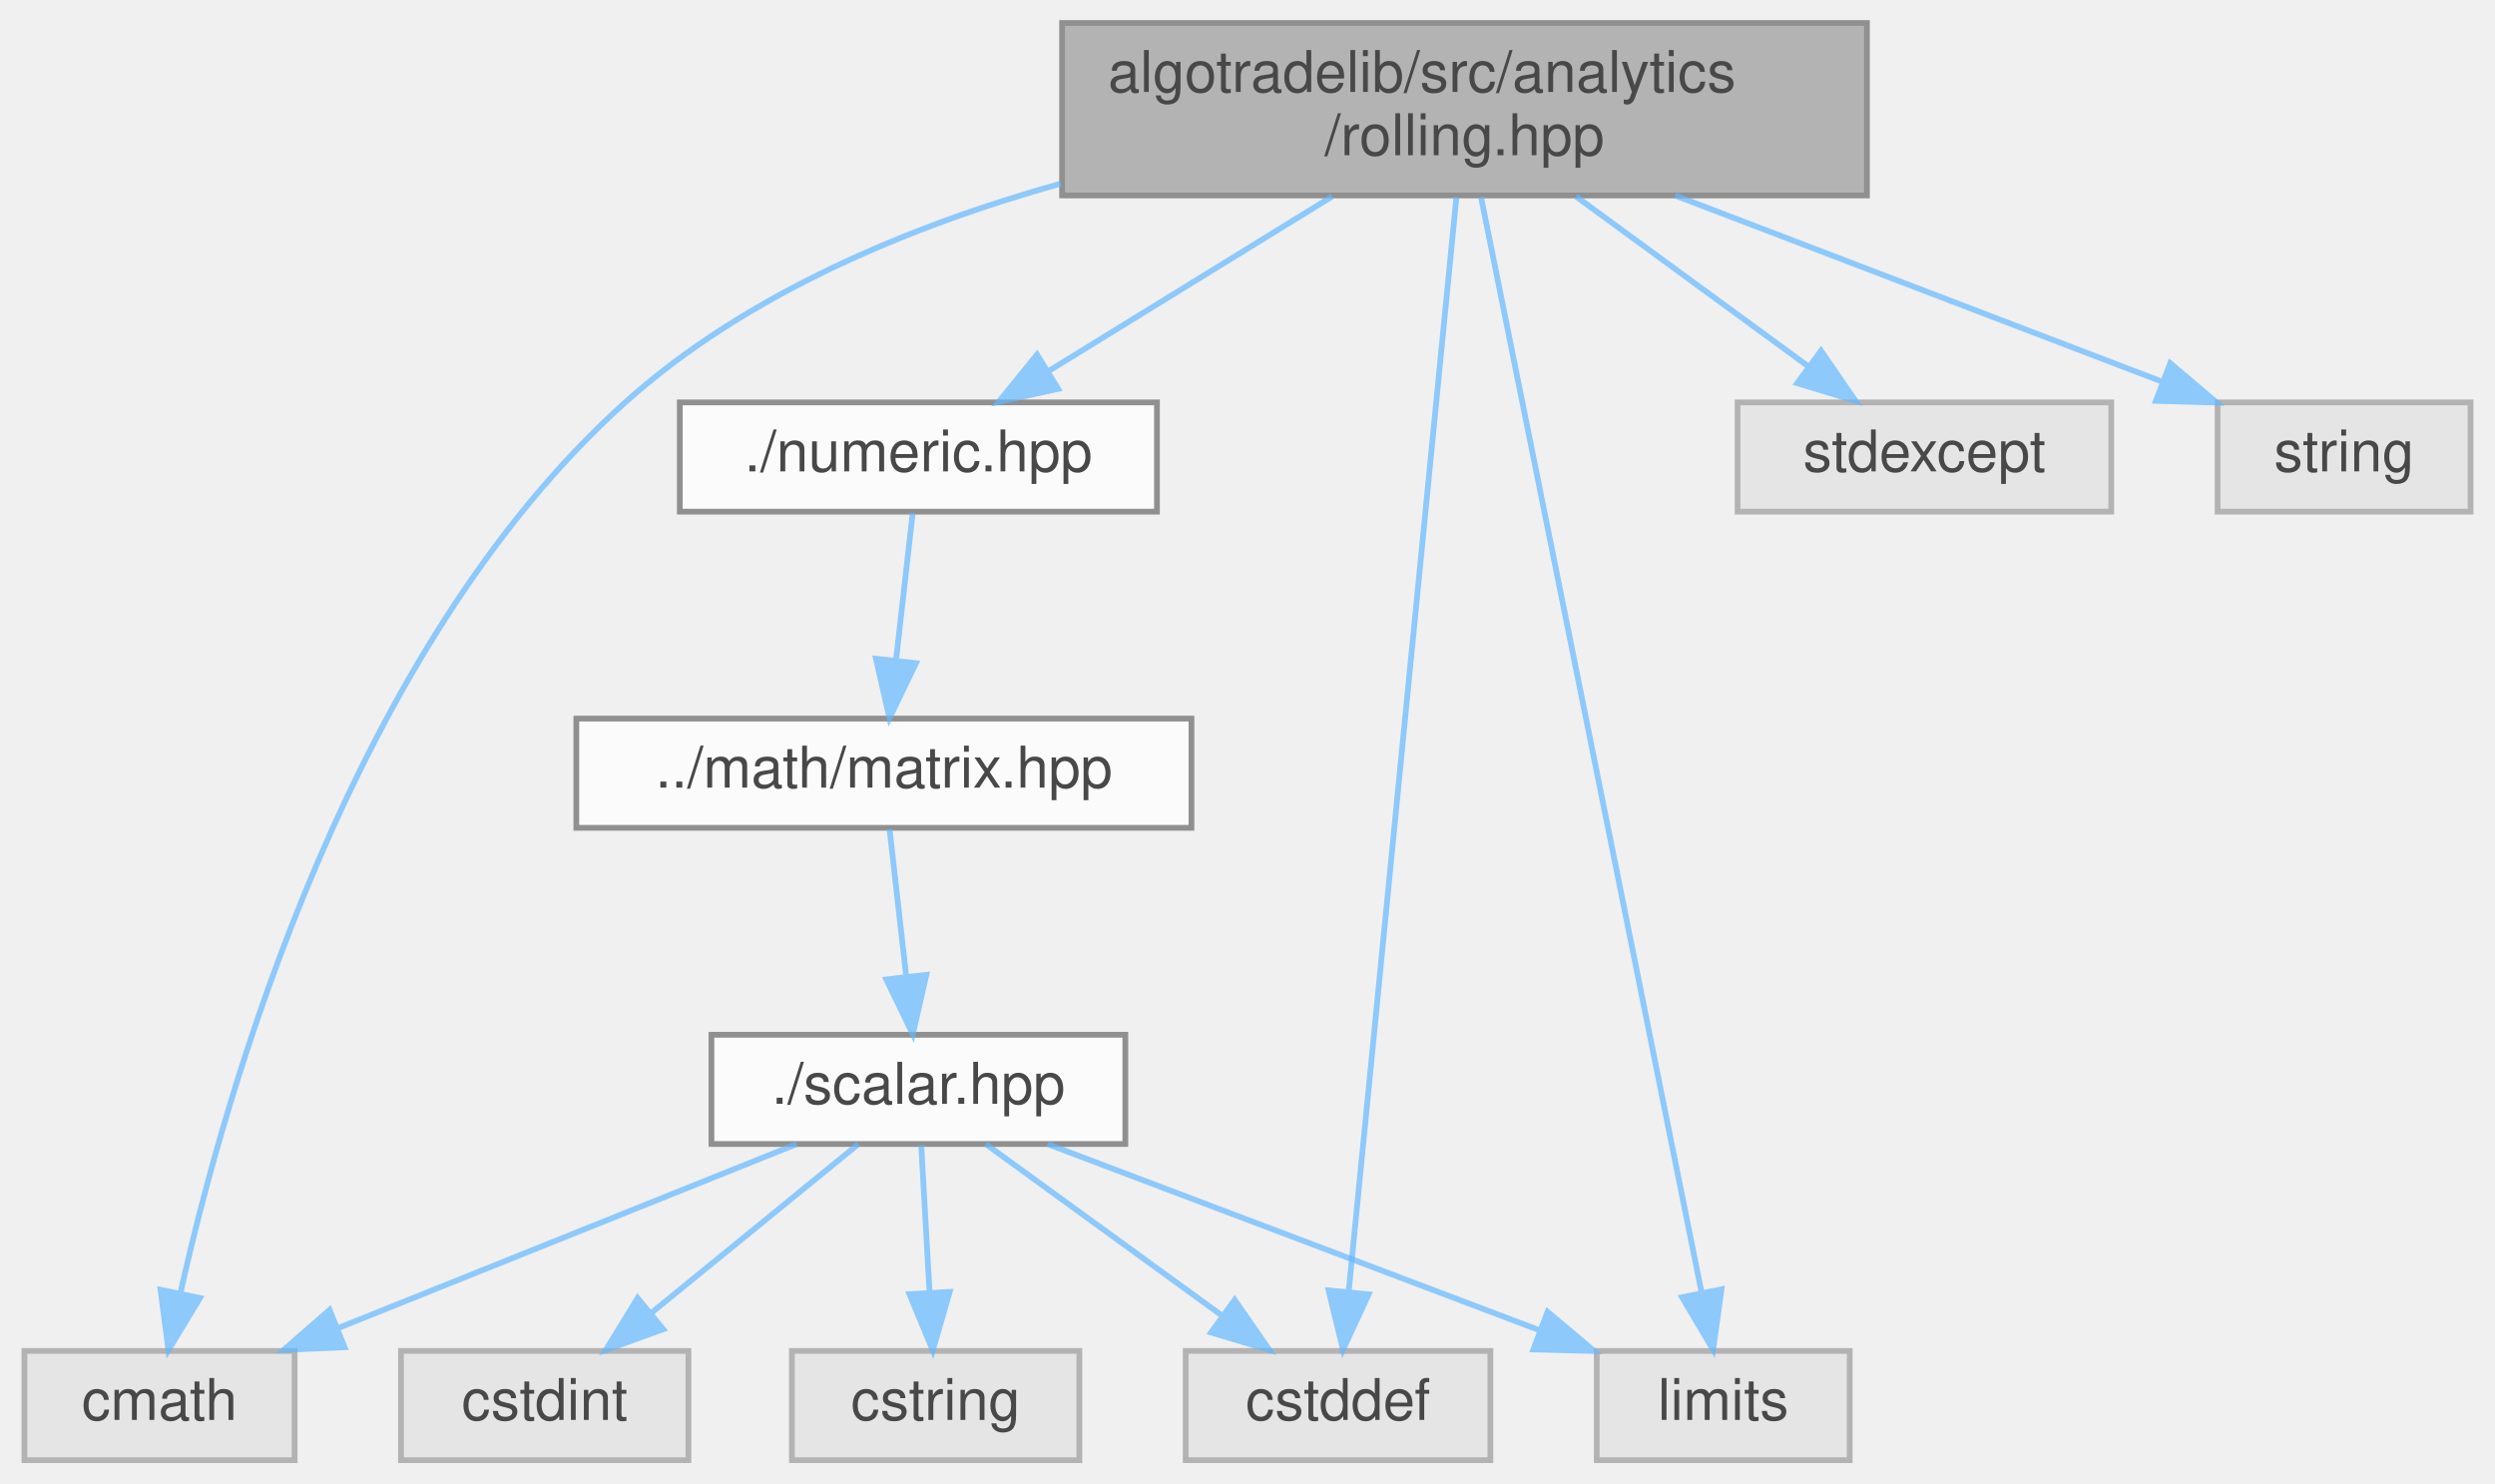
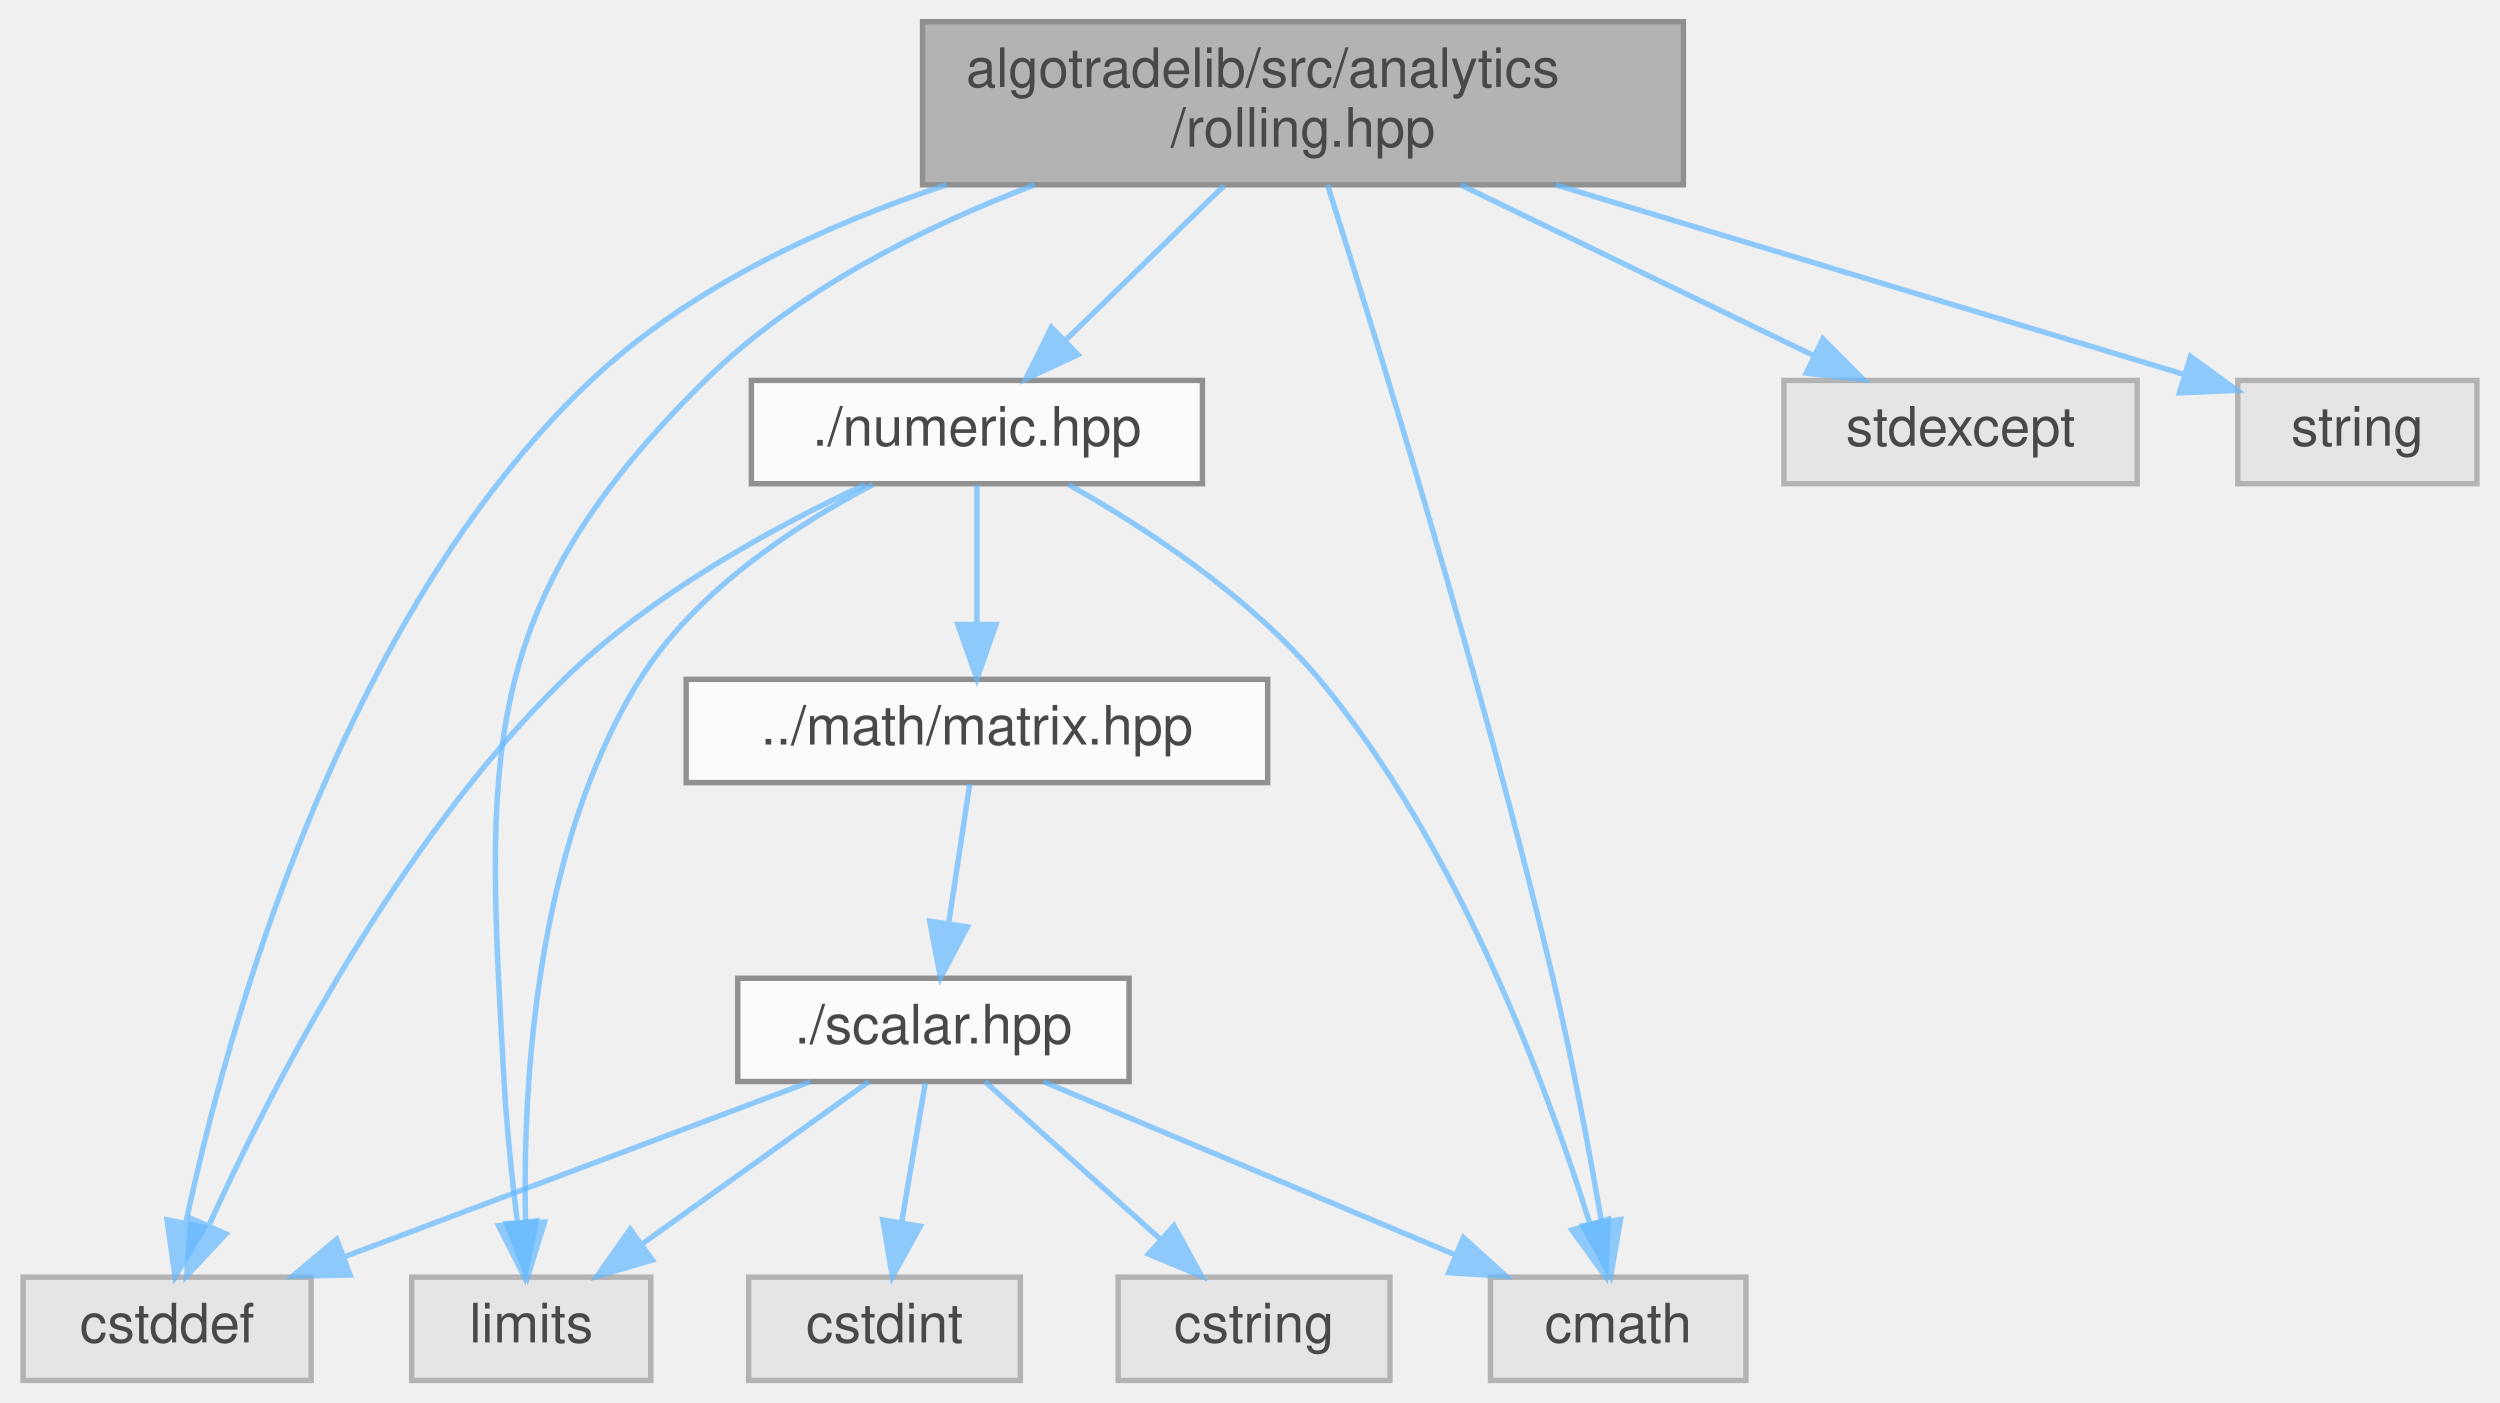
- <svg xmlns="http://www.w3.org/2000/svg" xmlns:xlink="http://www.w3.org/1999/xlink" width="434pt" height="258pt" viewBox="0.00 0.00 433.50 258.00">
+ <svg xmlns="http://www.w3.org/2000/svg" xmlns:xlink="http://www.w3.org/1999/xlink" width="460pt" height="258pt" viewBox="0.00 0.00 459.50 258.00">
  <svg id="main" version="1.1" xml:space="preserve">
    <style type="text/css">
.node, .edge {opacity: 0.7;}
.node.selected, .edge.selected {opacity: 1;}
.edge:hover path { stroke: red; }
.edge:hover polygon { stroke: red; fill: red; }
</style>
    <svg id="graph" class="graph">
      <g id="graph0" class="graph" transform="scale(1 1) rotate(0) translate(4 254)">
        <g id="Node000001" class="node">
          <g id="a_Node000001">
            <a xlink:title="Trailing-window statistics: sums, means, deviations, extremes and moving averages.">
-               <polygon fill="#999999" stroke="#666666" points="320.5,-250 180.5,-250 180.5,-220 320.5,-220 320.5,-250" />
-               <text text-anchor="start" x="188.5" y="-238" font-family="Helvetica,sans-Serif" font-size="10.00">algotradelib/src/analytics</text>
-               <text text-anchor="middle" x="250.5" y="-227" font-family="Helvetica,sans-Serif" font-size="10.00">/rolling.hpp</text>
+               <polygon fill="#999999" stroke="#666666" points="305.5,-250 165.5,-250 165.5,-220 305.5,-220 305.5,-250" />
+               <text text-anchor="start" x="173.5" y="-238" font-family="Helvetica,sans-Serif" font-size="10.00">algotradelib/src/analytics</text>
+               <text text-anchor="middle" x="235.5" y="-227" font-family="Helvetica,sans-Serif" font-size="10.00">/rolling.hpp</text>
            </a>
          </g>
        </g>
        <g id="Node000002" class="node">
          <g id="a_Node000002">
            <a xlink:href="numeric_8hpp.html" target="_top" xlink:title="Re-exports math::Scalar, math::missing and math::observed into analytics.">
-               <polygon fill="white" stroke="#666666" points="197,-184 114,-184 114,-165 197,-165 197,-184" />
-               <text text-anchor="middle" x="155.5" y="-172" font-family="Helvetica,sans-Serif" font-size="10.00">./numeric.hpp</text>
+               <polygon fill="white" stroke="#666666" points="217,-184 134,-184 134,-165 217,-165 217,-184" />
+               <text text-anchor="middle" x="175.5" y="-172" font-family="Helvetica,sans-Serif" font-size="10.00">./numeric.hpp</text>
            </a>
          </g>
        </g>
        <g id="edge1_Node000001_Node000002" class="edge">
          <g id="a_edge1_Node000001_Node000002">
            <a xlink:title=" ">
-               <path fill="none" stroke="#63b8ff" d="M227.5,-219.84C212.5,-210.6 193,-198.59 178.07,-189.4" />
-               <polygon fill="#63b8ff" stroke="#63b8ff" points="179.81,-186.36 169.46,-184.09 176.14,-192.32 179.81,-186.36" />
+               <path fill="none" stroke="#63b8ff" d="M220.98,-219.84C212.18,-211.26 200.93,-200.3 191.83,-191.42" />
+               <polygon fill="#63b8ff" stroke="#63b8ff" points="194.09,-188.74 184.49,-184.27 189.21,-193.75 194.09,-188.74" />
            </a>
          </g>
        </g>
        <g id="Node000005" class="node">
          <g id="a_Node000005">
            <a xlink:title=" ">
-               <polygon fill="#e0e0e0" stroke="#999999" points="47,-19 0,-19 0,0 47,0 47,-19" />
-               <text text-anchor="middle" x="23.5" y="-7" font-family="Helvetica,sans-Serif" font-size="10.00">cmath</text>
-             </a>
-           </g>
-         </g>
-         <g id="edge9_Node000001_Node000005" class="edge">
-           <g id="a_edge9_Node000001_Node000005">
-             <a xlink:title=" ">
-               <path fill="none" stroke="#63b8ff" d="M180.25,-222.06C154.02,-214.7 125.53,-202.89 104.5,-184 56.75,-141.1 34.95,-64.2 27.12,-29" />
-               <polygon fill="#63b8ff" stroke="#63b8ff" points="30.53,-28.21 25.05,-19.14 23.68,-29.64 30.53,-28.21" />
+               <polygon fill="#e0e0e0" stroke="#999999" points="317,-19 270,-19 270,0 317,0 317,-19" />
+               <text text-anchor="middle" x="293.5" y="-7" font-family="Helvetica,sans-Serif" font-size="10.00">cmath</text>
+             </a>
+           </g>
+         </g>
+         <g id="edge12_Node000001_Node000005" class="edge">
+           <g id="a_edge12_Node000001_Node000005">
+             <a xlink:title=" ">
+               <path fill="none" stroke="#63b8ff" d="M240.01,-219.99C248.8,-192.31 268.53,-128.55 281.5,-74 285.04,-59.12 288.21,-42.09 290.4,-29.41" />
+               <polygon fill="#63b8ff" stroke="#63b8ff" points="293.92,-29.62 292.12,-19.18 287.01,-28.46 293.92,-29.62" />
            </a>
          </g>
        </g>
        <g id="Node000006" class="node">
          <g id="a_Node000006">
            <a xlink:title=" ">
-               <polygon fill="#e0e0e0" stroke="#999999" points="255,-19 202,-19 202,0 255,0 255,-19" />
-               <text text-anchor="middle" x="228.5" y="-7" font-family="Helvetica,sans-Serif" font-size="10.00">cstddef</text>
-             </a>
-           </g>
-         </g>
-         <g id="edge10_Node000001_Node000006" class="edge">
-           <g id="a_edge10_Node000001_Node000006">
-             <a xlink:title=" ">
-               <path fill="none" stroke="#63b8ff" d="M249.09,-219.68C245.26,-180.76 234.66,-73.07 230.35,-29.33" />
-               <polygon fill="#63b8ff" stroke="#63b8ff" points="233.82,-28.84 229.36,-19.23 226.86,-29.53 233.82,-28.84" />
+               <polygon fill="#e0e0e0" stroke="#999999" points="53,-19 0,-19 0,0 53,0 53,-19" />
+               <text text-anchor="middle" x="26.5" y="-7" font-family="Helvetica,sans-Serif" font-size="10.00">cstddef</text>
+             </a>
+           </g>
+         </g>
+         <g id="edge13_Node000001_Node000006" class="edge">
+           <g id="a_edge13_Node000001_Node000006">
+             <a xlink:title=" ">
+               <path fill="none" stroke="#63b8ff" d="M169.92,-219.99C147.02,-212.44 122.56,-201.04 104.5,-184 58.32,-140.42 37.51,-64.44 30.01,-29.3" />
+               <polygon fill="#63b8ff" stroke="#63b8ff" points="33.35,-28.18 27.96,-19.06 26.49,-29.55 33.35,-28.18" />
            </a>
          </g>
        </g>
        <g id="Node000009" class="node">
          <g id="a_Node000009">
            <a xlink:title=" ">
-               <polygon fill="#e0e0e0" stroke="#999999" points="317.5,-19 273.5,-19 273.5,0 317.5,0 317.5,-19" />
-               <text text-anchor="middle" x="295.5" y="-7" font-family="Helvetica,sans-Serif" font-size="10.00">limits</text>
-             </a>
-           </g>
-         </g>
-         <g id="edge11_Node000001_Node000009" class="edge">
-           <g id="a_edge11_Node000001_Node000009">
-             <a xlink:title=" ">
-               <path fill="none" stroke="#63b8ff" d="M253.38,-219.68C261.24,-180.68 282.99,-72.61 291.76,-29.05" />
-               <polygon fill="#63b8ff" stroke="#63b8ff" points="295.2,-29.73 293.74,-19.23 288.34,-28.34 295.2,-29.73" />
+               <polygon fill="#e0e0e0" stroke="#999999" points="115.5,-19 71.5,-19 71.5,0 115.5,0 115.5,-19" />
+               <text text-anchor="middle" x="93.5" y="-7" font-family="Helvetica,sans-Serif" font-size="10.00">limits</text>
+             </a>
+           </g>
+         </g>
+         <g id="edge14_Node000001_Node000009" class="edge">
+           <g id="a_edge14_Node000001_Node000009">
+             <a xlink:title=" ">
+               <path fill="none" stroke="#63b8ff" d="M186.13,-219.99C165.38,-212.12 142.24,-200.49 125.5,-184 83.01,-142.14 85.16,-114.55 88.5,-55 88.98,-46.45 89.97,-37.03 90.95,-29.06" />
+               <polygon fill="#63b8ff" stroke="#63b8ff" points="94.43,-29.38 92.26,-19.01 87.49,-28.47 94.43,-29.38" />
            </a>
          </g>
        </g>
        <g id="Node000010" class="node">
          <g id="a_Node000010">
            <a xlink:title=" ">
-               <polygon fill="#e0e0e0" stroke="#999999" points="363,-184 298,-184 298,-165 363,-165 363,-184" />
-               <text text-anchor="middle" x="330.5" y="-172" font-family="Helvetica,sans-Serif" font-size="10.00">stdexcept</text>
-             </a>
-           </g>
-         </g>
-         <g id="edge12_Node000001_Node000010" class="edge">
-           <g id="a_edge12_Node000001_Node000010">
-             <a xlink:title=" ">
-               <path fill="none" stroke="#63b8ff" d="M269.87,-219.84C282.07,-210.91 297.81,-199.41 310.19,-190.35" />
-               <polygon fill="#63b8ff" stroke="#63b8ff" points="312.51,-192.99 318.51,-184.27 308.37,-187.34 312.51,-192.99" />
+               <polygon fill="#e0e0e0" stroke="#999999" points="389,-184 324,-184 324,-165 389,-165 389,-184" />
+               <text text-anchor="middle" x="356.5" y="-172" font-family="Helvetica,sans-Serif" font-size="10.00">stdexcept</text>
+             </a>
+           </g>
+         </g>
+         <g id="edge15_Node000001_Node000010" class="edge">
+           <g id="a_edge15_Node000001_Node000010">
+             <a xlink:title=" ">
+               <path fill="none" stroke="#63b8ff" d="M264.48,-219.99C284.22,-210.45 310.17,-197.9 329.47,-188.57" />
+               <polygon fill="#63b8ff" stroke="#63b8ff" points="331.15,-191.64 338.63,-184.14 328.1,-185.34 331.15,-191.64" />
            </a>
          </g>
        </g>
        <g id="Node000011" class="node">
          <g id="a_Node000011">
            <a xlink:title=" ">
-               <polygon fill="#e0e0e0" stroke="#999999" points="425.5,-184 381.5,-184 381.5,-165 425.5,-165 425.5,-184" />
-               <text text-anchor="middle" x="403.5" y="-172" font-family="Helvetica,sans-Serif" font-size="10.00">string</text>
-             </a>
-           </g>
-         </g>
-         <g id="edge13_Node000001_Node000011" class="edge">
-           <g id="a_edge13_Node000001_Node000011">
-             <a xlink:title=" ">
-               <path fill="none" stroke="#63b8ff" d="M287.15,-219.99C312.94,-210.12 347.13,-197.05 371.76,-187.64" />
-               <polygon fill="#63b8ff" stroke="#63b8ff" points="373.26,-190.81 381.35,-183.97 370.76,-184.27 373.26,-190.81" />
+               <polygon fill="#e0e0e0" stroke="#999999" points="451.5,-184 407.5,-184 407.5,-165 451.5,-165 451.5,-184" />
+               <text text-anchor="middle" x="429.5" y="-172" font-family="Helvetica,sans-Serif" font-size="10.00">string</text>
+             </a>
+           </g>
+         </g>
+         <g id="edge16_Node000001_Node000011" class="edge">
+           <g id="a_edge16_Node000001_Node000011">
+             <a xlink:title=" ">
+               <path fill="none" stroke="#63b8ff" d="M281.97,-219.99C317.77,-209.19 366.33,-194.55 397.78,-185.06" />
+               <polygon fill="#63b8ff" stroke="#63b8ff" points="398.8,-188.41 407.36,-182.18 396.77,-181.71 398.8,-188.41" />
            </a>
          </g>
        </g>
        <g id="Node000003" class="node">
          <g id="a_Node000003">
            <a xlink:href="matrix_8hpp.html" target="_top" xlink:title="The linear algebra types of the math module: Matrix, Vector, SeriesView, MutableSeriesView,...">
-               <polygon fill="white" stroke="#666666" points="203,-129 96,-129 96,-110 203,-110 203,-129" />
-               <text text-anchor="middle" x="149.5" y="-117" font-family="Helvetica,sans-Serif" font-size="10.00">../math/matrix.hpp</text>
+               <polygon fill="white" stroke="#666666" points="229,-129 122,-129 122,-110 229,-110 229,-129" />
+               <text text-anchor="middle" x="175.5" y="-117" font-family="Helvetica,sans-Serif" font-size="10.00">../math/matrix.hpp</text>
            </a>
          </g>
        </g>
        <g id="edge2_Node000002_Node000003" class="edge">
          <g id="a_edge2_Node000002_Node000003">
            <a xlink:title=" ">
-               <path fill="none" stroke="#63b8ff" d="M154.51,-164.75C153.72,-157.8 152.6,-147.85 151.61,-139.13" />
-               <polygon fill="#63b8ff" stroke="#63b8ff" points="155.08,-138.63 150.47,-129.09 148.12,-139.42 155.08,-138.63" />
+               <path fill="none" stroke="#63b8ff" d="M175.5,-164.75C175.5,-157.8 175.5,-147.85 175.5,-139.13" />
+               <polygon fill="#63b8ff" stroke="#63b8ff" points="179,-139.09 175.5,-129.09 172,-139.09 179,-139.09" />
+             </a>
+           </g>
+         </g>
+         <g id="edge9_Node000002_Node000005" class="edge">
+           <g id="a_edge9_Node000002_Node000005">
+             <a xlink:title=" ">
+               <path fill="none" stroke="#63b8ff" d="M192.34,-164.86C206.22,-157.05 225.63,-144.42 238.5,-129 264.07,-98.34 280.48,-53.81 288.24,-28.99" />
+               <polygon fill="#63b8ff" stroke="#63b8ff" points="291.69,-29.67 291.2,-19.09 284.98,-27.67 291.69,-29.67" />
+             </a>
+           </g>
+         </g>
+         <g id="edge10_Node000002_Node000006" class="edge">
+           <g id="a_edge10_Node000002_Node000006">
+             <a xlink:title=" ">
+               <path fill="none" stroke="#63b8ff" d="M154.97,-164.87C138.55,-157.22 115.68,-144.82 99.5,-129 68.81,-98.99 45.57,-53.58 34.21,-28.58" />
+               <polygon fill="#63b8ff" stroke="#63b8ff" points="37.32,-26.96 30.08,-19.22 30.91,-29.79 37.32,-26.96" />
+             </a>
+           </g>
+         </g>
+         <g id="edge11_Node000002_Node000009" class="edge">
+           <g id="a_edge11_Node000002_Node000009">
+             <a xlink:title=" ">
+               <path fill="none" stroke="#63b8ff" d="M156.37,-164.85C142.21,-157.41 123.67,-145.3 113.5,-129 94.15,-97.98 91.92,-53.9 92.44,-29.17" />
+               <polygon fill="#63b8ff" stroke="#63b8ff" points="95.94,-29.14 92.83,-19.01 88.95,-28.87 95.94,-29.14" />
            </a>
          </g>
        </g>
        <g id="Node000004" class="node">
          <g id="a_Node000004">
            <a xlink:href="scalar_8hpp_source.html" target="_top" xlink:title=" ">
-               <polygon fill="white" stroke="#666666" points="191.5,-74 119.5,-74 119.5,-55 191.5,-55 191.5,-74" />
-               <text text-anchor="middle" x="155.5" y="-62" font-family="Helvetica,sans-Serif" font-size="10.00">./scalar.hpp</text>
+               <polygon fill="white" stroke="#666666" points="203.5,-74 131.5,-74 131.5,-55 203.5,-55 203.5,-74" />
+               <text text-anchor="middle" x="167.5" y="-62" font-family="Helvetica,sans-Serif" font-size="10.00">./scalar.hpp</text>
            </a>
          </g>
        </g>
        <g id="edge3_Node000003_Node000004" class="edge">
          <g id="a_edge3_Node000003_Node000004">
            <a xlink:title=" ">
-               <path fill="none" stroke="#63b8ff" d="M150.49,-109.75C151.28,-102.8 152.4,-92.85 153.39,-84.13" />
-               <polygon fill="#63b8ff" stroke="#63b8ff" points="156.88,-84.42 154.53,-74.09 149.92,-83.63 156.88,-84.42" />
+               <path fill="none" stroke="#63b8ff" d="M174.18,-109.75C173.13,-102.8 171.63,-92.85 170.31,-84.13" />
+               <polygon fill="#63b8ff" stroke="#63b8ff" points="173.75,-83.45 168.8,-74.09 166.83,-84.5 173.75,-83.45" />
            </a>
          </g>
        </g>
        <g id="edge4_Node000004_Node000005" class="edge">
          <g id="a_edge4_Node000004_Node000005">
            <a xlink:title=" ">
-               <path fill="none" stroke="#63b8ff" d="M134.29,-54.98C112.77,-46.34 79.22,-32.87 54.67,-23.02" />
-               <polygon fill="#63b8ff" stroke="#63b8ff" points="55.68,-19.65 45.09,-19.17 53.07,-26.14 55.68,-19.65" />
+               <path fill="none" stroke="#63b8ff" d="M187.74,-54.98C208.2,-46.38 240.03,-32.99 263.43,-23.15" />
+               <polygon fill="#63b8ff" stroke="#63b8ff" points="265.03,-26.27 272.89,-19.17 262.31,-19.82 265.03,-26.27" />
            </a>
          </g>
        </g>
        <g id="edge5_Node000004_Node000006" class="edge">
          <g id="a_edge5_Node000004_Node000006">
            <a xlink:title=" ">
-               <path fill="none" stroke="#63b8ff" d="M167.23,-54.98C178.23,-47 194.92,-34.88 208.1,-25.31" />
-               <polygon fill="#63b8ff" stroke="#63b8ff" points="210.52,-27.88 216.56,-19.17 206.41,-22.21 210.52,-27.88" />
+               <path fill="none" stroke="#63b8ff" d="M144.85,-54.98C121.65,-46.27 85.38,-32.63 59.1,-22.75" />
+               <polygon fill="#63b8ff" stroke="#63b8ff" points="60.16,-19.41 49.57,-19.17 57.7,-25.97 60.16,-19.41" />
            </a>
          </g>
        </g>
        <g id="Node000007" class="node">
          <g id="a_Node000007">
            <a xlink:title=" ">
-               <polygon fill="#e0e0e0" stroke="#999999" points="115.5,-19 65.5,-19 65.5,0 115.5,0 115.5,-19" />
-               <text text-anchor="middle" x="90.5" y="-7" font-family="Helvetica,sans-Serif" font-size="10.00">cstdint</text>
+               <polygon fill="#e0e0e0" stroke="#999999" points="183.5,-19 133.5,-19 133.5,0 183.5,0 183.5,-19" />
+               <text text-anchor="middle" x="158.5" y="-7" font-family="Helvetica,sans-Serif" font-size="10.00">cstdint</text>
            </a>
          </g>
        </g>
        <g id="edge6_Node000004_Node000007" class="edge">
          <g id="a_edge6_Node000004_Node000007">
            <a xlink:title=" ">
-               <path fill="none" stroke="#63b8ff" d="M145.06,-54.98C135.35,-47.07 120.68,-35.11 109,-25.58" />
-               <polygon fill="#63b8ff" stroke="#63b8ff" points="111.1,-22.78 101.13,-19.17 106.67,-28.2 111.1,-22.78" />
+               <path fill="none" stroke="#63b8ff" d="M166.01,-54.75C164.83,-47.8 163.14,-37.85 161.66,-29.13" />
+               <polygon fill="#63b8ff" stroke="#63b8ff" points="165.08,-28.36 159.96,-19.09 158.18,-29.53 165.08,-28.36" />
            </a>
          </g>
        </g>
        <g id="Node000008" class="node">
          <g id="a_Node000008">
            <a xlink:title=" ">
-               <polygon fill="#e0e0e0" stroke="#999999" points="183.5,-19 133.5,-19 133.5,0 183.5,0 183.5,-19" />
-               <text text-anchor="middle" x="158.5" y="-7" font-family="Helvetica,sans-Serif" font-size="10.00">cstring</text>
+               <polygon fill="#e0e0e0" stroke="#999999" points="251.5,-19 201.5,-19 201.5,0 251.5,0 251.5,-19" />
+               <text text-anchor="middle" x="226.5" y="-7" font-family="Helvetica,sans-Serif" font-size="10.00">cstring</text>
            </a>
          </g>
        </g>
        <g id="edge7_Node000004_Node000008" class="edge">
          <g id="a_edge7_Node000004_Node000008">
            <a xlink:title=" ">
-               <path fill="none" stroke="#63b8ff" d="M156,-54.75C156.39,-47.8 156.95,-37.85 157.45,-29.13" />
-               <polygon fill="#63b8ff" stroke="#63b8ff" points="160.94,-29.27 158.01,-19.09 153.95,-28.88 160.94,-29.27" />
+               <path fill="none" stroke="#63b8ff" d="M176.98,-54.98C185.7,-47.15 198.84,-35.34 209.4,-25.86" />
+               <polygon fill="#63b8ff" stroke="#63b8ff" points="211.75,-28.46 216.85,-19.17 207.07,-23.25 211.75,-28.46" />
            </a>
          </g>
        </g>
        <g id="edge8_Node000004_Node000009" class="edge">
          <g id="a_edge8_Node000004_Node000009">
            <a xlink:title=" ">
-               <path fill="none" stroke="#63b8ff" d="M177.99,-54.98C201.16,-46.21 237.47,-32.47 263.6,-22.58" />
-               <polygon fill="#63b8ff" stroke="#63b8ff" points="264.95,-25.81 273.06,-18.99 262.47,-19.26 264.95,-25.81" />
+               <path fill="none" stroke="#63b8ff" d="M155.61,-54.98C144.35,-46.92 127.21,-34.65 113.79,-25.03" />
+               <polygon fill="#63b8ff" stroke="#63b8ff" points="115.77,-22.15 105.61,-19.17 111.7,-27.84 115.77,-22.15" />
            </a>
          </g>
        </g>
      </g>
    </svg>
  </svg>
  <style type="text/css">

[data-mouse-over-selected='false'] { opacity: 0.7; }
[data-mouse-over-selected='true']  { opacity: 1.0; }

</style>
</svg>
